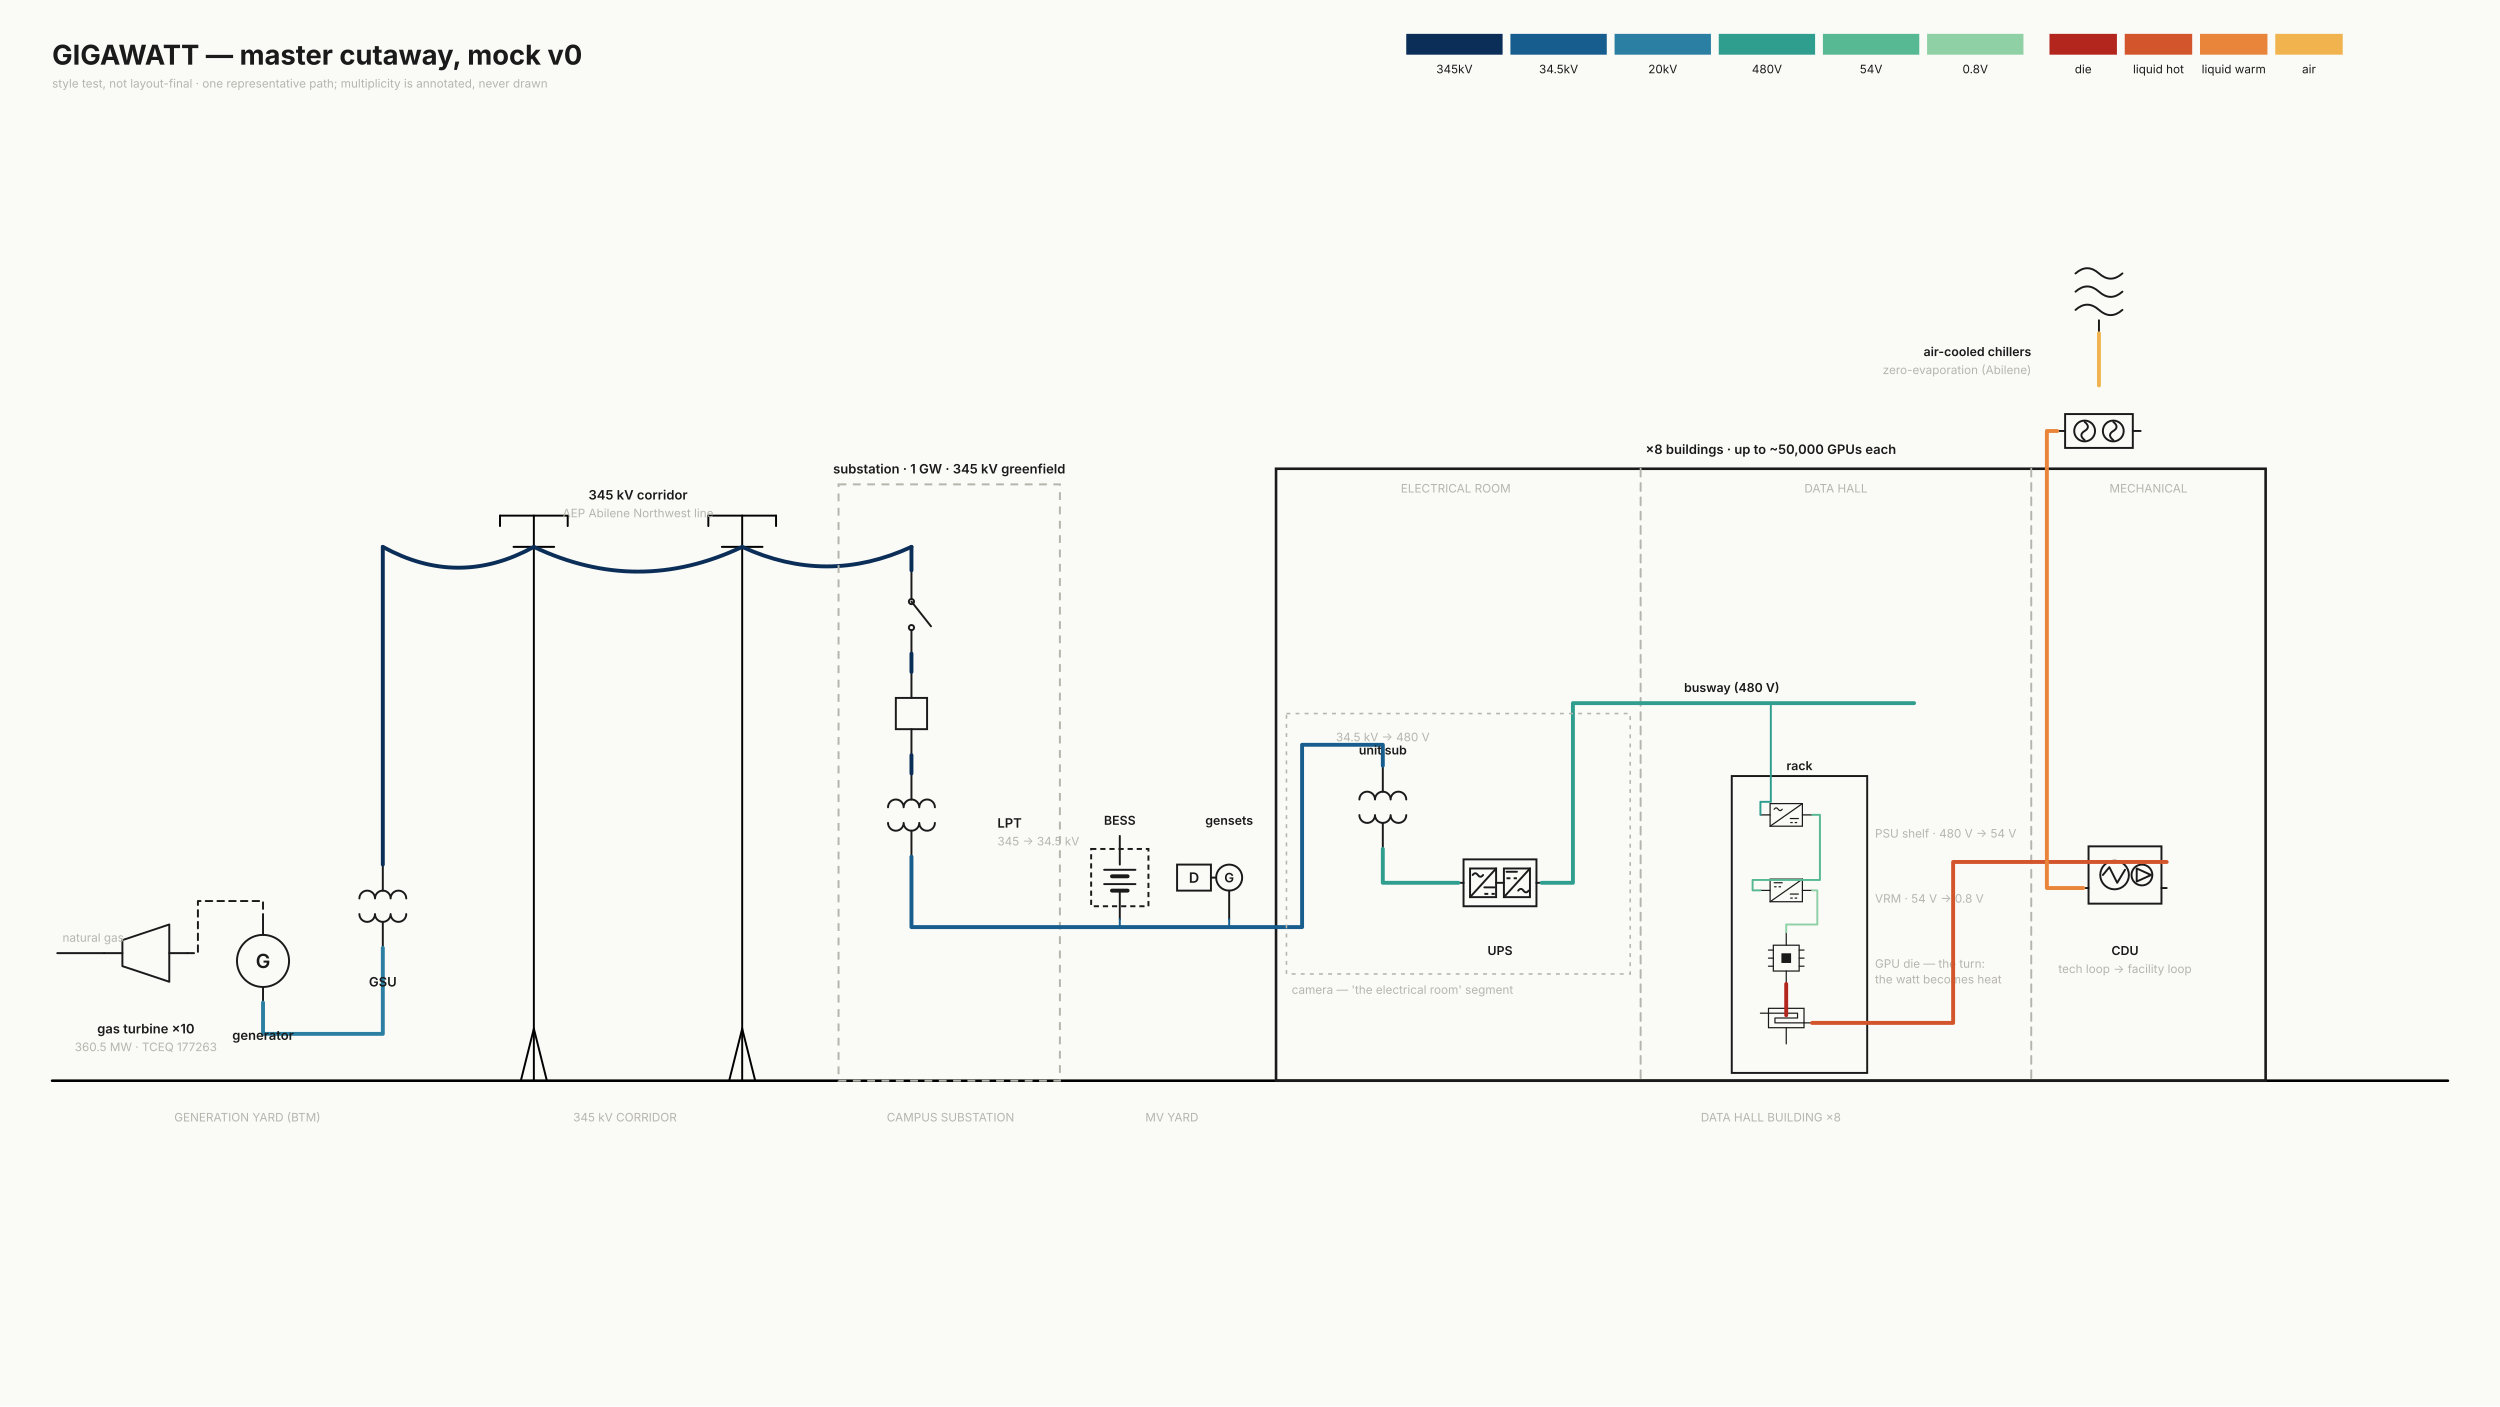
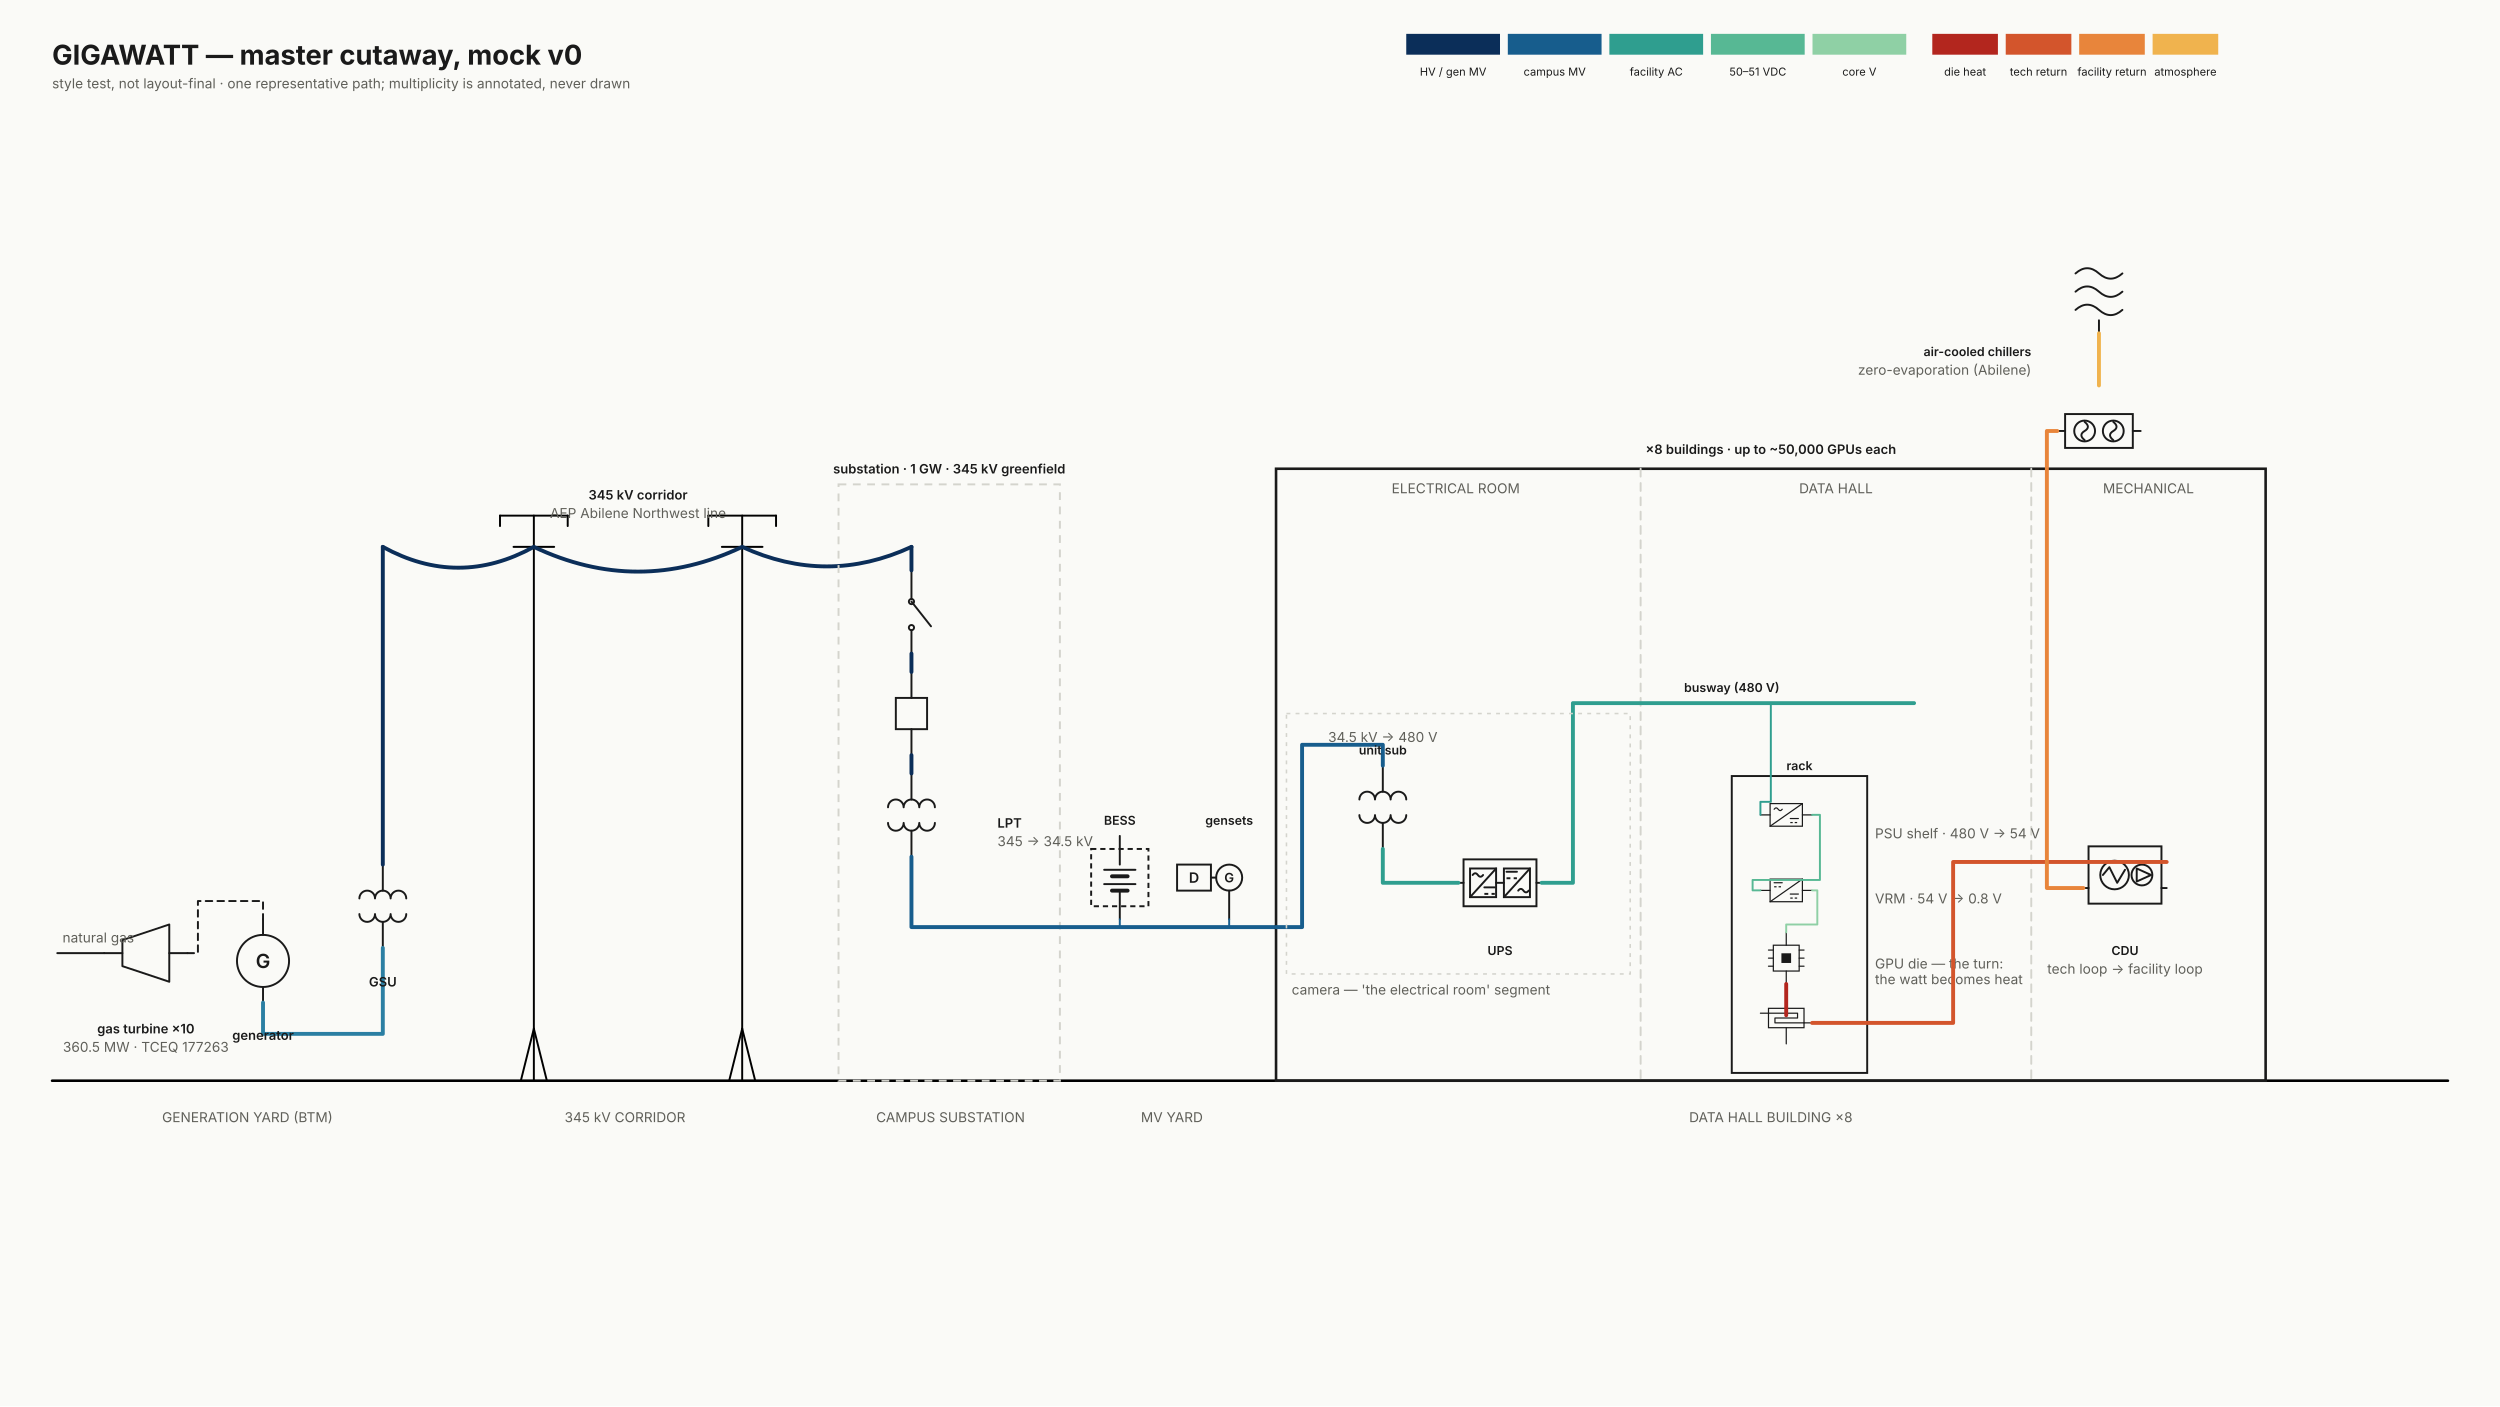
<svg xmlns="http://www.w3.org/2000/svg" width="1920" height="1080" viewBox="0 0 1920 1080">
  <rect x="0" y="0" width="1920" height="1080" fill="#fafaf7" />
  <text x="40" y="42" font-family="Inter, 'Helvetica Neue', sans-serif" font-size="21" font-weight="700" text-anchor="start" dominant-baseline="central" fill="#1a1a1a">GIGAWATT — master cutaway, mock v0</text>
-   <text x="40" y="64" font-family="Inter, 'Helvetica Neue', sans-serif" font-size="9" font-weight="400" text-anchor="start" dominant-baseline="central" fill="#b5b5ad">style test, not layout-final · one representative path; multiplicity is annotated, never drawn</text>
-   <rect x="1080" y="26" width="74" height="16" fill="#0b2e59" fill-opacity="1.0" />
-   <text x="1117.0" y="53" font-family="Inter, 'Helvetica Neue', sans-serif" font-size="9" font-weight="400" text-anchor="middle" dominant-baseline="central" fill="#1a1a1a">345kV</text>
-   <rect x="1160" y="26" width="74" height="16" fill="#175d8d" fill-opacity="1.0" />
-   <text x="1197.0" y="53" font-family="Inter, 'Helvetica Neue', sans-serif" font-size="9" font-weight="400" text-anchor="middle" dominant-baseline="central" fill="#1a1a1a">34.5kV</text>
-   <rect x="1240" y="26" width="74" height="16" fill="#2b7fa3" fill-opacity="1.0" />
-   <text x="1277.0" y="53" font-family="Inter, 'Helvetica Neue', sans-serif" font-size="9" font-weight="400" text-anchor="middle" dominant-baseline="central" fill="#1a1a1a">20kV</text>
-   <rect x="1320" y="26" width="74" height="16" fill="#2f9e8f" fill-opacity="1.0" />
-   <text x="1357.0" y="53" font-family="Inter, 'Helvetica Neue', sans-serif" font-size="9" font-weight="400" text-anchor="middle" dominant-baseline="central" fill="#1a1a1a">480V</text>
-   <rect x="1400" y="26" width="74" height="16" fill="#57b894" fill-opacity="1.0" />
-   <text x="1437.0" y="53" font-family="Inter, 'Helvetica Neue', sans-serif" font-size="9" font-weight="400" text-anchor="middle" dominant-baseline="central" fill="#1a1a1a">54V</text>
-   <rect x="1480" y="26" width="74" height="16" fill="#8fd0a5" fill-opacity="1.0" />
-   <text x="1517.0" y="53" font-family="Inter, 'Helvetica Neue', sans-serif" font-size="9" font-weight="400" text-anchor="middle" dominant-baseline="central" fill="#1a1a1a">0.8V</text>
-   <rect x="1574" y="26" width="51.8" height="16" fill="#b3261e" fill-opacity="1.0" />
-   <text x="1599.9" y="53" font-family="Inter, 'Helvetica Neue', sans-serif" font-size="9" font-weight="400" text-anchor="middle" dominant-baseline="central" fill="#1a1a1a">die</text>
-   <rect x="1631.8" y="26" width="51.8" height="16" fill="#d3552c" fill-opacity="1.0" />
-   <text x="1657.7" y="53" font-family="Inter, 'Helvetica Neue', sans-serif" font-size="9" font-weight="400" text-anchor="middle" dominant-baseline="central" fill="#1a1a1a">liquid hot</text>
-   <rect x="1689.6" y="26" width="51.8" height="16" fill="#e8853b" fill-opacity="1.0" />
-   <text x="1715.5" y="53" font-family="Inter, 'Helvetica Neue', sans-serif" font-size="9" font-weight="400" text-anchor="middle" dominant-baseline="central" fill="#1a1a1a">liquid warm</text>
-   <rect x="1747.4" y="26" width="51.8" height="16" fill="#f0b34e" fill-opacity="1.0" />
-   <text x="1773.3" y="53" font-family="Inter, 'Helvetica Neue', sans-serif" font-size="9" font-weight="400" text-anchor="middle" dominant-baseline="central" fill="#1a1a1a">air</text>
+   <text x="40" y="64" font-family="Inter, 'Helvetica Neue', sans-serif" font-size="10.5" font-weight="400" text-anchor="start" dominant-baseline="central" fill="#5f5f59">style test, not layout-final · one representative path; multiplicity is annotated, never drawn</text>
+   <rect x="1080" y="26" width="72" height="16" fill="#0b2e59" fill-opacity="1.0" />
+   <text x="1116.0" y="55" font-family="Inter, 'Helvetica Neue', sans-serif" font-size="8.5" font-weight="400" text-anchor="middle" dominant-baseline="central" fill="#1a1a1a">HV / gen MV</text>
+   <rect x="1158" y="26" width="72" height="16" fill="#175d8d" fill-opacity="1.0" />
+   <text x="1194.0" y="55" font-family="Inter, 'Helvetica Neue', sans-serif" font-size="8.5" font-weight="400" text-anchor="middle" dominant-baseline="central" fill="#1a1a1a">campus MV</text>
+   <rect x="1236" y="26" width="72" height="16" fill="#2f9e8f" fill-opacity="1.0" />
+   <text x="1272.0" y="55" font-family="Inter, 'Helvetica Neue', sans-serif" font-size="8.5" font-weight="400" text-anchor="middle" dominant-baseline="central" fill="#1a1a1a">facility AC</text>
+   <rect x="1314" y="26" width="72" height="16" fill="#57b894" fill-opacity="1.0" />
+   <text x="1350.0" y="55" font-family="Inter, 'Helvetica Neue', sans-serif" font-size="8.5" font-weight="400" text-anchor="middle" dominant-baseline="central" fill="#1a1a1a">50–51 VDC</text>
+   <rect x="1392" y="26" width="72" height="16" fill="#8fd0a5" fill-opacity="1.0" />
+   <text x="1428.0" y="55" font-family="Inter, 'Helvetica Neue', sans-serif" font-size="8.5" font-weight="400" text-anchor="middle" dominant-baseline="central" fill="#1a1a1a">core V</text>
+   <rect x="1484" y="26" width="50.4" height="16" fill="#b3261e" fill-opacity="1.0" />
+   <text x="1509.2" y="55" font-family="Inter, 'Helvetica Neue', sans-serif" font-size="8.5" font-weight="400" text-anchor="middle" dominant-baseline="central" fill="#1a1a1a">die heat</text>
+   <rect x="1540.4" y="26" width="50.4" height="16" fill="#d3552c" fill-opacity="1.0" />
+   <text x="1565.6" y="55" font-family="Inter, 'Helvetica Neue', sans-serif" font-size="8.5" font-weight="400" text-anchor="middle" dominant-baseline="central" fill="#1a1a1a">tech return</text>
+   <rect x="1596.8" y="26" width="50.4" height="16" fill="#e8853b" fill-opacity="1.0" />
+   <text x="1622" y="55" font-family="Inter, 'Helvetica Neue', sans-serif" font-size="8.5" font-weight="400" text-anchor="middle" dominant-baseline="central" fill="#1a1a1a">facility return</text>
+   <rect x="1653.2" y="26" width="50.4" height="16" fill="#f0b34e" fill-opacity="1.0" />
+   <text x="1678.4" y="55" font-family="Inter, 'Helvetica Neue', sans-serif" font-size="8.5" font-weight="400" text-anchor="middle" dominant-baseline="central" fill="#1a1a1a">atmosphere</text>
  <line x1="40" y1="830" x2="1880" y2="830" stroke="currentColor" stroke-width="2" stroke-linecap="round" />
-   <text x="190" y="858" font-family="Inter, 'Helvetica Neue', sans-serif" font-size="9" font-weight="400" text-anchor="middle" dominant-baseline="central" fill="#b5b5ad">GENERATION YARD (BTM)</text>
-   <text x="480" y="858" font-family="Inter, 'Helvetica Neue', sans-serif" font-size="9" font-weight="400" text-anchor="middle" dominant-baseline="central" fill="#b5b5ad">345 kV CORRIDOR</text>
-   <text x="730" y="858" font-family="Inter, 'Helvetica Neue', sans-serif" font-size="9" font-weight="400" text-anchor="middle" dominant-baseline="central" fill="#b5b5ad">CAMPUS SUBSTATION</text>
-   <text x="900" y="858" font-family="Inter, 'Helvetica Neue', sans-serif" font-size="9" font-weight="400" text-anchor="middle" dominant-baseline="central" fill="#b5b5ad">MV YARD</text>
-   <text x="1360" y="858" font-family="Inter, 'Helvetica Neue', sans-serif" font-size="9" font-weight="400" text-anchor="middle" dominant-baseline="central" fill="#b5b5ad">DATA HALL BUILDING  ×8</text>
+   <text x="190" y="858" font-family="Inter, 'Helvetica Neue', sans-serif" font-size="10.5" font-weight="400" text-anchor="middle" dominant-baseline="central" fill="#5f5f59">GENERATION YARD (BTM)</text>
+   <text x="480" y="858" font-family="Inter, 'Helvetica Neue', sans-serif" font-size="10.5" font-weight="400" text-anchor="middle" dominant-baseline="central" fill="#5f5f59">345 kV CORRIDOR</text>
+   <text x="730" y="858" font-family="Inter, 'Helvetica Neue', sans-serif" font-size="10.5" font-weight="400" text-anchor="middle" dominant-baseline="central" fill="#5f5f59">CAMPUS SUBSTATION</text>
+   <text x="900" y="858" font-family="Inter, 'Helvetica Neue', sans-serif" font-size="10.5" font-weight="400" text-anchor="middle" dominant-baseline="central" fill="#5f5f59">MV YARD</text>
+   <text x="1360" y="858" font-family="Inter, 'Helvetica Neue', sans-serif" font-size="10.5" font-weight="400" text-anchor="middle" dominant-baseline="central" fill="#5f5f59">DATA HALL BUILDING  ×8</text>
  <g transform="translate(80,700) scale(1.0)" color="#1a1a1a">
    <polygon points="14,22 14,42 50,54 50,10" fill="none" stroke="currentColor" stroke-width="1.5" stroke-linejoin="round" />
    <line x1="0" y1="32.0" x2="14" y2="32.0" stroke="currentColor" stroke-width="1.5" stroke-linecap="round" />
    <line x1="50" y1="32.0" x2="64" y2="32.0" stroke="currentColor" stroke-width="1.5" stroke-linecap="round" />
  </g>
  <g transform="translate(170,706) scale(1.0)" color="#1a1a1a">
    <circle cx="32.0" cy="32.0" r="20" fill="none" stroke="currentColor" stroke-width="1.5" />
    <text x="32.0" y="32.0" font-family="Inter, 'Helvetica Neue', sans-serif" font-size="15" font-weight="600" text-anchor="middle" dominant-baseline="central" fill="currentColor">G</text>
    <line x1="32.0" y1="0" x2="32.0" y2="12" stroke="currentColor" stroke-width="1.5" stroke-linecap="round" />
    <line x1="32.0" y1="52" x2="32.0" y2="64" stroke="currentColor" stroke-width="1.5" stroke-linecap="round" />
  </g>
  <g transform="translate(262,664) scale(1.0)" color="#1a1a1a">
    <line x1="32.0" y1="0" x2="32.0" y2="20" stroke="currentColor" stroke-width="1.5" stroke-linecap="round" />
    <path d="M 14 26 A 6 6 0 0 1 26 26 A 6 6 0 0 1 38 26 A 6 6 0 0 1 50 26" fill="none" stroke="currentColor" stroke-width="1.5" stroke-linecap="round" stroke-linejoin="round" />
    <path d="M 14 38 A 6 6 0 0 0 26 38 A 6 6 0 0 0 38 38 A 6 6 0 0 0 50 38" fill="none" stroke="currentColor" stroke-width="1.5" stroke-linecap="round" stroke-linejoin="round" />
    <line x1="32.0" y1="44" x2="32.0" y2="64" stroke="currentColor" stroke-width="1.5" stroke-linecap="round" />
  </g>
  <path d="M 44.0 732.0 L 80.0 732.0" fill="none" stroke="#1a1a1a" stroke-width="1.5" stroke-linecap="round" stroke-linejoin="round" />
-   <text x="48" y="720.0" font-family="Inter, 'Helvetica Neue', sans-serif" font-size="9" font-weight="400" text-anchor="start" dominant-baseline="central" fill="#b5b5ad">natural gas</text>
+   <text x="48" y="720.0" font-family="Inter, 'Helvetica Neue', sans-serif" font-size="10.5" font-weight="400" text-anchor="start" dominant-baseline="central" fill="#5f5f59">natural gas</text>
  <path d="M 144.0 732.0 L 152.0 732.0 L 152.0 692.0 L 202.0 692.0 L 202.0 706.0" fill="none" stroke="#1a1a1a" stroke-width="1.5" stroke-linecap="round" stroke-linejoin="round" stroke-dasharray="5 4" />
  <path d="M 202.0 770.0 L 202.0 794.0 L 294.0 794.0 L 294.0 728.0" fill="none" stroke="#2b7fa3" stroke-width="3.0" stroke-linecap="round" stroke-linejoin="round" />
  <text x="112" y="790" font-family="Inter, 'Helvetica Neue', sans-serif" font-size="10" font-weight="600" text-anchor="middle" dominant-baseline="central" fill="#1a1a1a">gas turbine ×10</text>
-   <text x="112" y="804" font-family="Inter, 'Helvetica Neue', sans-serif" font-size="9" font-weight="400" text-anchor="middle" dominant-baseline="central" fill="#b5b5ad">360.5 MW · TCEQ 177263</text>
+   <text x="112" y="804" font-family="Inter, 'Helvetica Neue', sans-serif" font-size="10.5" font-weight="400" text-anchor="middle" dominant-baseline="central" fill="#5f5f59">360.5 MW · TCEQ 177263</text>
  <text x="202" y="795" font-family="Inter, 'Helvetica Neue', sans-serif" font-size="10" font-weight="600" text-anchor="middle" dominant-baseline="central" fill="#1a1a1a">generator</text>
  <text x="294" y="754" font-family="Inter, 'Helvetica Neue', sans-serif" font-size="10" font-weight="600" text-anchor="middle" dominant-baseline="central" fill="#1a1a1a">GSU</text>
  <path d="M 294.0 664.0 L 294.0 420.0" fill="none" stroke="#0b2e59" stroke-width="3.0" stroke-linecap="round" stroke-linejoin="round" />
  <line x1="410" y1="830" x2="410" y2="396" stroke="currentColor" stroke-width="1.5" stroke-linecap="round" />
  <line x1="384" y1="396" x2="436" y2="396" stroke="currentColor" stroke-width="1.5" stroke-linecap="round" />
  <line x1="394.4" y1="420" x2="425.6" y2="420" stroke="currentColor" stroke-width="1.5" stroke-linecap="round" />
  <line x1="400" y1="830" x2="410" y2="790" stroke="currentColor" stroke-width="1.5" stroke-linecap="round" />
  <line x1="420" y1="830" x2="410" y2="790" stroke="currentColor" stroke-width="1.5" stroke-linecap="round" />
  <line x1="384" y1="396" x2="384" y2="404" stroke="currentColor" stroke-width="1.5" stroke-linecap="round" />
  <line x1="436" y1="396" x2="436" y2="404" stroke="currentColor" stroke-width="1.5" stroke-linecap="round" />
  <line x1="570" y1="830" x2="570" y2="396" stroke="currentColor" stroke-width="1.5" stroke-linecap="round" />
  <line x1="544" y1="396" x2="596" y2="396" stroke="currentColor" stroke-width="1.5" stroke-linecap="round" />
  <line x1="554.4" y1="420" x2="585.6" y2="420" stroke="currentColor" stroke-width="1.5" stroke-linecap="round" />
  <line x1="560" y1="830" x2="570" y2="790" stroke="currentColor" stroke-width="1.5" stroke-linecap="round" />
  <line x1="580" y1="830" x2="570" y2="790" stroke="currentColor" stroke-width="1.5" stroke-linecap="round" />
  <line x1="544" y1="396" x2="544" y2="404" stroke="currentColor" stroke-width="1.5" stroke-linecap="round" />
  <line x1="596" y1="396" x2="596" y2="404" stroke="currentColor" stroke-width="1.5" stroke-linecap="round" />
  <path d="M 294.0 420 Q 352.0 452 410 420 Q 490 458 570 420 Q 635 450 700 420" fill="none" stroke="#0b2e59" stroke-width="3.0" stroke-linecap="round" />
  <text x="490" y="380" font-family="Inter, 'Helvetica Neue', sans-serif" font-size="10" font-weight="600" text-anchor="middle" dominant-baseline="central" fill="#1a1a1a">345 kV corridor</text>
-   <text x="490" y="394" font-family="Inter, 'Helvetica Neue', sans-serif" font-size="9" font-weight="400" text-anchor="middle" dominant-baseline="central" fill="#b5b5ad">AEP Abilene Northwest line</text>
-   <rect x="644" y="372" width="170" height="458" fill="none" stroke="#b5b5ad" stroke-width="1.5" stroke-dasharray="6 5" />
+   <text x="490" y="394" font-family="Inter, 'Helvetica Neue', sans-serif" font-size="10.5" font-weight="400" text-anchor="middle" dominant-baseline="central" fill="#5f5f59">AEP Abilene Northwest line</text>
+   <rect x="644" y="372" width="170" height="458" fill="none" stroke="#d4d4cd" stroke-width="1.5" stroke-dasharray="6 5" />
  <text x="729" y="360" font-family="Inter, 'Helvetica Neue', sans-serif" font-size="10" font-weight="600" text-anchor="middle" dominant-baseline="central" fill="#1a1a1a">substation · 1 GW · 345 kV greenfield</text>
  <g transform="translate(668,438) scale(1.0)" color="#1a1a1a">
    <line x1="32.0" y1="0" x2="32.0" y2="22" stroke="currentColor" stroke-width="1.5" stroke-linecap="round" />
    <circle cx="32.0" cy="24" r="2" fill="none" stroke="currentColor" stroke-width="1.5" />
    <line x1="32.0" y1="24" x2="47" y2="43" stroke="currentColor" stroke-width="1.5" stroke-linecap="round" />
    <circle cx="32.0" cy="44" r="2" fill="none" stroke="currentColor" stroke-width="1.5" />
    <line x1="32.0" y1="46" x2="32.0" y2="64" stroke="currentColor" stroke-width="1.5" stroke-linecap="round" />
  </g>
  <g transform="translate(668,516) scale(1.0)" color="#1a1a1a">
    <line x1="32.0" y1="0" x2="32.0" y2="20" stroke="currentColor" stroke-width="1.5" stroke-linecap="round" />
    <rect x="20" y="20" width="24" height="24" fill="none" stroke="currentColor" stroke-width="1.5" />
    <line x1="32.0" y1="44" x2="32.0" y2="64" stroke="currentColor" stroke-width="1.5" stroke-linecap="round" />
  </g>
  <g transform="translate(668,594) scale(1.0)" color="#1a1a1a">
    <line x1="32.0" y1="0" x2="32.0" y2="20" stroke="currentColor" stroke-width="1.5" stroke-linecap="round" />
    <path d="M 14 26 A 6 6 0 0 1 26 26 A 6 6 0 0 1 38 26 A 6 6 0 0 1 50 26" fill="none" stroke="currentColor" stroke-width="1.5" stroke-linecap="round" stroke-linejoin="round" />
    <path d="M 14 38 A 6 6 0 0 0 26 38 A 6 6 0 0 0 38 38 A 6 6 0 0 0 50 38" fill="none" stroke="currentColor" stroke-width="1.5" stroke-linecap="round" stroke-linejoin="round" />
    <line x1="32.0" y1="44" x2="32.0" y2="64" stroke="currentColor" stroke-width="1.5" stroke-linecap="round" />
  </g>
  <path d="M 700.0 420.0 L 700.0 438.0" fill="none" stroke="#0b2e59" stroke-width="3.0" stroke-linecap="round" stroke-linejoin="round" />
  <path d="M 700.0 502.0 L 700.0 516.0" fill="none" stroke="#0b2e59" stroke-width="3.0" stroke-linecap="round" stroke-linejoin="round" />
  <path d="M 700.0 580.0 L 700.0 594.0" fill="none" stroke="#0b2e59" stroke-width="3.0" stroke-linecap="round" stroke-linejoin="round" />
  <text x="766" y="632" font-family="Inter, 'Helvetica Neue', sans-serif" font-size="10" font-weight="600" text-anchor="start" dominant-baseline="central" fill="#1a1a1a">LPT</text>
-   <text x="766" y="646" font-family="Inter, 'Helvetica Neue', sans-serif" font-size="9" font-weight="400" text-anchor="start" dominant-baseline="central" fill="#b5b5ad">345 → 34.5 kV</text>
+   <text x="766" y="646" font-family="Inter, 'Helvetica Neue', sans-serif" font-size="10.5" font-weight="400" text-anchor="start" dominant-baseline="central" fill="#5f5f59">345 → 34.5 kV</text>
  <path d="M 700.0 658.0 L 700.0 712.0 L 980.0 712.0" fill="none" stroke="#175d8d" stroke-width="3.0" stroke-linecap="round" stroke-linejoin="round" />
  <g transform="translate(828,642) scale(1.0)" color="#1a1a1a">
    <rect x="10" y="10" width="44" height="44" fill="none" stroke="currentColor" stroke-width="1.5" stroke-dasharray="4 3" />
    <line x1="32.0" y1="0" x2="32.0" y2="22" stroke="currentColor" stroke-width="1.5" stroke-linecap="round" />
    <line x1="20" y1="26" x2="44" y2="26" stroke="currentColor" stroke-width="1.5" stroke-linecap="round" />
    <line x1="26" y1="31" x2="38" y2="31" stroke="currentColor" stroke-width="3.0" stroke-linecap="round" />
    <line x1="20" y1="37" x2="44" y2="37" stroke="currentColor" stroke-width="1.5" stroke-linecap="round" />
    <line x1="26" y1="42" x2="38" y2="42" stroke="currentColor" stroke-width="3.0" stroke-linecap="round" />
    <line x1="32.0" y1="42" x2="32.0" y2="64" stroke="currentColor" stroke-width="1.5" stroke-linecap="round" />
  </g>
  <g transform="translate(898,642) scale(1.0)" color="#1a1a1a">
    <rect x="6" y="22" width="26" height="20" fill="none" stroke="currentColor" stroke-width="1.5" />
    <text x="19" y="32.0" font-family="Inter, 'Helvetica Neue', sans-serif" font-size="11" font-weight="600" text-anchor="middle" dominant-baseline="central" fill="currentColor">D</text>
    <line x1="32" y1="32.0" x2="36" y2="32.0" stroke="currentColor" stroke-width="1.5" stroke-linecap="round" />
    <circle cx="46" cy="32.0" r="10" fill="none" stroke="currentColor" stroke-width="1.5" />
    <text x="46" y="32.0" font-family="Inter, 'Helvetica Neue', sans-serif" font-size="10" font-weight="600" text-anchor="middle" dominant-baseline="central" fill="currentColor">G</text>
    <line x1="46" y1="42" x2="46" y2="64" stroke="currentColor" stroke-width="1.5" stroke-linecap="round" />
  </g>
  <path d="M 860.0 706.0 L 860.0 712.0" fill="none" stroke="#175d8d" stroke-width="1.5" stroke-linecap="round" stroke-linejoin="round" />
  <path d="M 944.0 706.0 L 944.0 712.0" fill="none" stroke="#175d8d" stroke-width="1.5" stroke-linecap="round" stroke-linejoin="round" />
  <text x="860" y="630" font-family="Inter, 'Helvetica Neue', sans-serif" font-size="9.5" font-weight="600" text-anchor="middle" dominant-baseline="central" fill="#1a1a1a">BESS</text>
  <text x="944" y="630" font-family="Inter, 'Helvetica Neue', sans-serif" font-size="9.5" font-weight="600" text-anchor="middle" dominant-baseline="central" fill="#1a1a1a">gensets</text>
  <rect x="980" y="360" width="760" height="470" fill="none" stroke="#1a1a1a" stroke-width="2" />
-   <path d="M 1260.0 360.0 L 1260.0 830.0" fill="none" stroke="#b5b5ad" stroke-width="1.5" stroke-linecap="round" stroke-linejoin="round" stroke-dasharray="6 5" />
-   <path d="M 1560.0 360.0 L 1560.0 830.0" fill="none" stroke="#b5b5ad" stroke-width="1.5" stroke-linecap="round" stroke-linejoin="round" stroke-dasharray="6 5" />
+   <path d="M 1260.0 360.0 L 1260.0 830.0" fill="none" stroke="#d4d4cd" stroke-width="1.5" stroke-linecap="round" stroke-linejoin="round" stroke-dasharray="6 5" />
+   <path d="M 1560.0 360.0 L 1560.0 830.0" fill="none" stroke="#d4d4cd" stroke-width="1.5" stroke-linecap="round" stroke-linejoin="round" stroke-dasharray="6 5" />
  <text x="1360" y="345" font-family="Inter, 'Helvetica Neue', sans-serif" font-size="10" font-weight="600" text-anchor="middle" dominant-baseline="central" fill="#1a1a1a">×8 buildings · up to ~50,000 GPUs each</text>
-   <text x="1118" y="375" font-family="Inter, 'Helvetica Neue', sans-serif" font-size="9" font-weight="400" text-anchor="middle" dominant-baseline="central" fill="#b5b5ad">ELECTRICAL ROOM</text>
-   <text x="1410" y="375" font-family="Inter, 'Helvetica Neue', sans-serif" font-size="9" font-weight="400" text-anchor="middle" dominant-baseline="central" fill="#b5b5ad">DATA HALL</text>
-   <text x="1650" y="375" font-family="Inter, 'Helvetica Neue', sans-serif" font-size="9" font-weight="400" text-anchor="middle" dominant-baseline="central" fill="#b5b5ad">MECHANICAL</text>
+   <text x="1118" y="375" font-family="Inter, 'Helvetica Neue', sans-serif" font-size="10.5" font-weight="400" text-anchor="middle" dominant-baseline="central" fill="#5f5f59">ELECTRICAL ROOM</text>
+   <text x="1410" y="375" font-family="Inter, 'Helvetica Neue', sans-serif" font-size="10.5" font-weight="400" text-anchor="middle" dominant-baseline="central" fill="#5f5f59">DATA HALL</text>
+   <text x="1650" y="375" font-family="Inter, 'Helvetica Neue', sans-serif" font-size="10.5" font-weight="400" text-anchor="middle" dominant-baseline="central" fill="#5f5f59">MECHANICAL</text>
  <g transform="translate(1030,588) scale(1.0)" color="#1a1a1a">
    <line x1="32.0" y1="0" x2="32.0" y2="20" stroke="currentColor" stroke-width="1.5" stroke-linecap="round" />
    <path d="M 14 26 A 6 6 0 0 1 26 26 A 6 6 0 0 1 38 26 A 6 6 0 0 1 50 26" fill="none" stroke="currentColor" stroke-width="1.5" stroke-linecap="round" stroke-linejoin="round" />
    <path d="M 14 38 A 6 6 0 0 0 26 38 A 6 6 0 0 0 38 38 A 6 6 0 0 0 50 38" fill="none" stroke="currentColor" stroke-width="1.5" stroke-linecap="round" stroke-linejoin="round" />
    <line x1="32.0" y1="44" x2="32.0" y2="64" stroke="currentColor" stroke-width="1.5" stroke-linecap="round" />
  </g>
  <g transform="translate(1120,646) scale(1.0)" color="#1a1a1a">
    <rect x="4" y="14" width="56" height="36" fill="none" stroke="currentColor" stroke-width="1.5" />
    <rect x="9" y="21" width="20" height="22" fill="none" stroke="currentColor" stroke-width="1.5" />
    <line x1="9" y1="43" x2="29" y2="21" stroke="currentColor" stroke-width="1.5" stroke-linecap="round" />
    <path d="M 11.0 26 Q 13.0 23.333 15 26 Q 17.0 28.667 19.0 26" fill="none" stroke="currentColor" stroke-width="1.5" stroke-linecap="round" stroke-linejoin="round" />
    <line x1="20.0" y1="35.5" x2="28.0" y2="35.5" stroke="currentColor" stroke-width="1.5" stroke-linecap="round" />
    <line x1="20.0" y1="40.5" x2="28.0" y2="40.5" stroke="currentColor" stroke-width="1.5" stroke-dasharray="3 2.5" />
    <line x1="29" y1="32" x2="35" y2="32" stroke="currentColor" stroke-width="1.5" stroke-linecap="round" />
    <rect x="35" y="21" width="20" height="22" fill="none" stroke="currentColor" stroke-width="1.5" />
    <line x1="35" y1="43" x2="55" y2="21" stroke="currentColor" stroke-width="1.5" stroke-linecap="round" />
    <line x1="37.0" y1="23.5" x2="45.0" y2="23.5" stroke="currentColor" stroke-width="1.5" stroke-linecap="round" />
    <line x1="37.0" y1="28.5" x2="45.0" y2="28.5" stroke="currentColor" stroke-width="1.5" stroke-dasharray="3 2.5" />
    <path d="M 46.0 38 Q 48.0 35.333 50 38 Q 52.0 40.667 54.0 38" fill="none" stroke="currentColor" stroke-width="1.5" stroke-linecap="round" stroke-linejoin="round" />
    <line x1="0" y1="32" x2="4" y2="32" stroke="currentColor" stroke-width="1.5" stroke-linecap="round" />
    <line x1="60" y1="32" x2="64" y2="32" stroke="currentColor" stroke-width="1.5" stroke-linecap="round" />
  </g>
  <path d="M 980.0 712.0 L 1000.0 712.0 L 1000.0 572.0 L 1062.0 572.0 L 1062.0 588.0" fill="none" stroke="#175d8d" stroke-width="3.0" stroke-linecap="round" stroke-linejoin="round" />
  <path d="M 1062.0 652.0 L 1062.0 678.0 L 1120.0 678.0" fill="none" stroke="#2f9e8f" stroke-width="3.0" stroke-linecap="round" stroke-linejoin="round" />
  <path d="M 1184.0 678.0 L 1208.0 678.0 L 1208.0 540.0 L 1470.0 540.0" fill="none" stroke="#2f9e8f" stroke-width="3.0" stroke-linecap="round" stroke-linejoin="round" />
  <text x="1062" y="576" font-family="Inter, 'Helvetica Neue', sans-serif" font-size="9.5" font-weight="600" text-anchor="middle" dominant-baseline="central" fill="#1a1a1a">unit sub</text>
-   <text x="1062" y="566" font-family="Inter, 'Helvetica Neue', sans-serif" font-size="9" font-weight="400" text-anchor="middle" dominant-baseline="central" fill="#b5b5ad">34.5 kV → 480 V</text>
+   <text x="1062" y="566" font-family="Inter, 'Helvetica Neue', sans-serif" font-size="10.5" font-weight="400" text-anchor="middle" dominant-baseline="central" fill="#5f5f59">34.5 kV → 480 V</text>
  <text x="1152" y="730" font-family="Inter, 'Helvetica Neue', sans-serif" font-size="9.5" font-weight="600" text-anchor="middle" dominant-baseline="central" fill="#1a1a1a">UPS</text>
  <text x="1330" y="528" font-family="Inter, 'Helvetica Neue', sans-serif" font-size="9.5" font-weight="600" text-anchor="middle" dominant-baseline="central" fill="#1a1a1a">busway (480 V)</text>
-   <rect x="988" y="548" width="264" height="200" fill="none" stroke="#b5b5ad" stroke-width="1.2" stroke-dasharray="3 4" />
-   <text x="992" y="760" font-family="Inter, 'Helvetica Neue', sans-serif" font-size="9" font-weight="400" text-anchor="start" dominant-baseline="central" fill="#b5b5ad">camera — 'the electrical room' segment</text>
+   <rect x="988" y="548" width="264" height="200" fill="none" stroke="#d4d4cd" stroke-width="1.2" stroke-dasharray="3 4" />
+   <text x="992" y="760" font-family="Inter, 'Helvetica Neue', sans-serif" font-size="10.5" font-weight="400" text-anchor="start" dominant-baseline="central" fill="#5f5f59">camera — 'the electrical room' segment</text>
  <rect x="1330" y="596" width="104" height="228" fill="none" stroke="#1a1a1a" stroke-width="1.5" />
  <text x="1382" y="588" font-family="Inter, 'Helvetica Neue', sans-serif" font-size="9.5" font-weight="600" text-anchor="middle" dominant-baseline="central" fill="#1a1a1a">rack</text>
  <g transform="translate(1352,606) scale(0.62)" color="#1a1a1a">
    <line x1="0" y1="32.0" x2="12" y2="32.0" stroke="currentColor" stroke-width="1.5" stroke-linecap="round" />
    <rect x="12" y="18" width="40" height="28" fill="none" stroke="currentColor" stroke-width="1.5" />
    <line x1="12" y1="46" x2="52" y2="18" stroke="currentColor" stroke-width="1.5" stroke-linecap="round" />
    <path d="M 17.0 25 Q 19.5 21.667 22 25 Q 24.5 28.333 27.0 25" fill="none" stroke="currentColor" stroke-width="1.5" stroke-linecap="round" stroke-linejoin="round" />
    <line x1="37.0" y1="36.5" x2="47.0" y2="36.5" stroke="currentColor" stroke-width="1.5" stroke-linecap="round" />
    <line x1="37.0" y1="41.5" x2="47.0" y2="41.5" stroke="currentColor" stroke-width="1.5" stroke-dasharray="3 2.5" />
    <line x1="52" y1="32.0" x2="64" y2="32.0" stroke="currentColor" stroke-width="1.5" stroke-linecap="round" />
  </g>
  <g transform="translate(1352,664) scale(0.62)" color="#1a1a1a">
    <line x1="0" y1="32.0" x2="12" y2="32.0" stroke="currentColor" stroke-width="1.5" stroke-linecap="round" />
    <rect x="12" y="18" width="40" height="28" fill="none" stroke="currentColor" stroke-width="1.5" />
    <line x1="12" y1="46" x2="52" y2="18" stroke="currentColor" stroke-width="1.5" stroke-linecap="round" />
    <line x1="17.0" y1="22.5" x2="27.0" y2="22.5" stroke="currentColor" stroke-width="1.5" stroke-linecap="round" />
    <line x1="17.0" y1="27.5" x2="27.0" y2="27.5" stroke="currentColor" stroke-width="1.5" stroke-dasharray="3 2.5" />
    <line x1="37.0" y1="36.5" x2="47.0" y2="36.5" stroke="currentColor" stroke-width="1.5" stroke-linecap="round" />
    <line x1="37.0" y1="41.5" x2="47.0" y2="41.5" stroke="currentColor" stroke-width="1.5" stroke-dasharray="3 2.5" />
    <line x1="52" y1="32.0" x2="64" y2="32.0" stroke="currentColor" stroke-width="1.5" stroke-linecap="round" />
  </g>
  <g transform="translate(1352,716) scale(0.62)" color="#1a1a1a">
    <rect x="16" y="16" width="32" height="32" fill="none" stroke="currentColor" stroke-width="1.5" />
    <rect x="26" y="26" width="12" height="12" fill="currentColor" stroke="currentColor" stroke-width="0" />
    <line x1="32.0" y1="0" x2="32.0" y2="16" stroke="currentColor" stroke-width="1.5" stroke-linecap="round" />
    <line x1="48" y1="22" x2="54" y2="22" stroke="currentColor" stroke-width="1.5" stroke-linecap="round" />
    <line x1="48" y1="32" x2="54" y2="32" stroke="currentColor" stroke-width="1.5" stroke-linecap="round" />
    <line x1="48" y1="42" x2="54" y2="42" stroke="currentColor" stroke-width="1.5" stroke-linecap="round" />
    <line x1="10" y1="22" x2="16" y2="22" stroke="currentColor" stroke-width="1.5" stroke-linecap="round" />
    <line x1="10" y1="32" x2="16" y2="32" stroke="currentColor" stroke-width="1.5" stroke-linecap="round" />
    <line x1="10" y1="42" x2="16" y2="42" stroke="currentColor" stroke-width="1.5" stroke-linecap="round" />
    <line x1="32.0" y1="48" x2="32.0" y2="64" stroke="currentColor" stroke-width="1.5" stroke-linecap="round" />
  </g>
  <path d="M 1360.0 540.0 L 1360.0 615.8 L 1352.0 615.8 L 1352.0 625.8" fill="none" stroke="#2f9e8f" stroke-width="1.5" stroke-linecap="round" stroke-linejoin="round" />
  <path d="M 1391.7 625.8 L 1397.7 625.8 L 1397.7 675.8 L 1346.0 675.8 L 1346.0 683.8 L 1352.0 683.8" fill="none" stroke="#57b894" stroke-width="1.5" stroke-linecap="round" stroke-linejoin="round" />
  <path d="M 1391.7 683.8 L 1395.7 683.8 L 1395.7 710.0 L 1371.8 710.0 L 1371.8 716.0" fill="none" stroke="#8fd0a5" stroke-width="1.5" stroke-linecap="round" stroke-linejoin="round" />
-   <text x="1440" y="640" font-family="Inter, 'Helvetica Neue', sans-serif" font-size="9" font-weight="400" text-anchor="start" dominant-baseline="central" fill="#b5b5ad">PSU shelf · 480 V → 54 V</text>
-   <text x="1440" y="690" font-family="Inter, 'Helvetica Neue', sans-serif" font-size="9" font-weight="400" text-anchor="start" dominant-baseline="central" fill="#b5b5ad">VRM · 54 V → 0.8 V</text>
-   <text x="1440" y="740" font-family="Inter, 'Helvetica Neue', sans-serif" font-size="9" font-weight="400" text-anchor="start" dominant-baseline="central" fill="#b5b5ad">GPU die — the turn:</text>
-   <text x="1440" y="752" font-family="Inter, 'Helvetica Neue', sans-serif" font-size="9" font-weight="400" text-anchor="start" dominant-baseline="central" fill="#b5b5ad">the watt becomes heat</text>
+   <text x="1440" y="640" font-family="Inter, 'Helvetica Neue', sans-serif" font-size="10.5" font-weight="400" text-anchor="start" dominant-baseline="central" fill="#5f5f59">PSU shelf · 480 V → 54 V</text>
+   <text x="1440" y="690" font-family="Inter, 'Helvetica Neue', sans-serif" font-size="10.5" font-weight="400" text-anchor="start" dominant-baseline="central" fill="#5f5f59">VRM · 54 V → 0.8 V</text>
+   <text x="1440" y="740" font-family="Inter, 'Helvetica Neue', sans-serif" font-size="10.5" font-weight="400" text-anchor="start" dominant-baseline="central" fill="#5f5f59">GPU die — the turn:</text>
+   <text x="1440" y="752" font-family="Inter, 'Helvetica Neue', sans-serif" font-size="10.5" font-weight="400" text-anchor="start" dominant-baseline="central" fill="#5f5f59">the watt becomes heat</text>
  <g transform="translate(1352,762) scale(0.62)" color="#1a1a1a">
    <rect x="10" y="20" width="44" height="24" fill="none" stroke="currentColor" stroke-width="1.5" />
    <path d="M 10 26 H 46 M 46 26 V 32 H 18 M 18 32 V 38 H 54" fill="none" stroke="currentColor" stroke-width="1.5" stroke-linecap="round" stroke-linejoin="round" />
    <line x1="0" y1="26" x2="10" y2="26" stroke="currentColor" stroke-width="1.5" stroke-linecap="round" />
    <line x1="54" y1="38" x2="64" y2="38" stroke="currentColor" stroke-width="1.5" stroke-linecap="round" />
    <line x1="32.0" y1="44" x2="32.0" y2="64" stroke="currentColor" stroke-width="1.5" stroke-linecap="round" />
  </g>
  <path d="M 1371.8 755.7 L 1371.8 779.7" fill="none" stroke="#b3261e" stroke-width="3.0" stroke-linecap="round" stroke-linejoin="round" />
  <g transform="translate(1600,640) scale(1.0)" color="#1a1a1a">
    <rect x="4" y="10" width="56" height="44" fill="none" stroke="currentColor" stroke-width="1.5" />
    <circle cx="24" cy="32" r="11" fill="none" stroke="currentColor" stroke-width="1.5" />
    <path d="M 15 32 L 20 26 L 26 38 L 32 28" fill="none" stroke="currentColor" stroke-width="1.5" stroke-linecap="round" stroke-linejoin="round" />
    <circle cx="45" cy="32" r="8" fill="none" stroke="currentColor" stroke-width="1.5" />
    <polygon points="41,27 41,37 52,32" fill="none" stroke="currentColor" stroke-width="1.5" stroke-linejoin="round" />
    <line x1="0" y1="22" x2="4" y2="22" stroke="currentColor" stroke-width="1.5" stroke-linecap="round" />
    <line x1="0" y1="42" x2="4" y2="42" stroke="currentColor" stroke-width="1.5" stroke-linecap="round" />
    <line x1="60" y1="22" x2="64" y2="22" stroke="currentColor" stroke-width="1.5" stroke-linecap="round" />
    <line x1="60" y1="42" x2="64" y2="42" stroke="currentColor" stroke-width="1.5" stroke-linecap="round" />
  </g>
  <path d="M 1391.7 785.6 L 1500.0 785.6 L 1500.0 662.0 L 1664.0 662.0" fill="none" stroke="#d3552c" stroke-width="3.0" stroke-linecap="round" stroke-linejoin="round" />
  <g transform="translate(1580,296) scale(1.0)" color="#1a1a1a">
    <rect x="6" y="22" width="52" height="26" fill="none" stroke="currentColor" stroke-width="1.5" />
    <circle cx="21" cy="35" r="8" fill="none" stroke="currentColor" stroke-width="1.5" />
    <path d="M 21 28 Q 26 32 21 35 Q 16 38 21 42" fill="none" stroke="currentColor" stroke-width="1.5" stroke-linecap="round" stroke-linejoin="round" />
    <circle cx="43" cy="35" r="8" fill="none" stroke="currentColor" stroke-width="1.5" />
    <path d="M 43 28 Q 48 32 43 35 Q 38 38 43 42" fill="none" stroke="currentColor" stroke-width="1.5" stroke-linecap="round" stroke-linejoin="round" />
    <line x1="0" y1="35" x2="6" y2="35" stroke="currentColor" stroke-width="1.5" stroke-linecap="round" />
    <line x1="58" y1="35" x2="64" y2="35" stroke="currentColor" stroke-width="1.5" stroke-linecap="round" />
  </g>
  <path d="M 1600.0 682.0 L 1572.0 682.0 L 1572.0 331.0 L 1580.0 331.0" fill="none" stroke="#e8853b" stroke-width="3.0" stroke-linecap="round" stroke-linejoin="round" />
  <g transform="translate(1580,192) scale(1.0)" color="#1a1a1a">
    <path d="M 14 46 Q 23 38 32 46 Q 41 54 50 46" fill="none" stroke="currentColor" stroke-width="1.5" stroke-linecap="round" stroke-linejoin="round" />
    <path d="M 14 32 Q 23 24 32 32 Q 41 40 50 32" fill="none" stroke="currentColor" stroke-width="1.5" stroke-linecap="round" stroke-linejoin="round" />
    <path d="M 14 18 Q 23 10 32 18 Q 41 26 50 18" fill="none" stroke="currentColor" stroke-width="1.5" stroke-linecap="round" stroke-linejoin="round" />
    <line x1="32.0" y1="54" x2="32.0" y2="64" stroke="currentColor" stroke-width="1.5" stroke-linecap="round" />
  </g>
  <path d="M 1612.0 296.0 L 1612.0 262.0 L 1612.0 262.0 L 1612.0 256.0" fill="none" stroke="#f0b34e" stroke-width="3.0" stroke-linecap="round" stroke-linejoin="round" />
  <text x="1632" y="730" font-family="Inter, 'Helvetica Neue', sans-serif" font-size="9.5" font-weight="600" text-anchor="middle" dominant-baseline="central" fill="#1a1a1a">CDU</text>
-   <text x="1632" y="744" font-family="Inter, 'Helvetica Neue', sans-serif" font-size="9" font-weight="400" text-anchor="middle" dominant-baseline="central" fill="#b5b5ad">tech loop → facility loop</text>
+   <text x="1632" y="744" font-family="Inter, 'Helvetica Neue', sans-serif" font-size="10.5" font-weight="400" text-anchor="middle" dominant-baseline="central" fill="#5f5f59">tech loop → facility loop</text>
  <text x="1560" y="270" font-family="Inter, 'Helvetica Neue', sans-serif" font-size="9.5" font-weight="600" text-anchor="end" dominant-baseline="central" fill="#1a1a1a">air-cooled chillers</text>
-   <text x="1560" y="284" font-family="Inter, 'Helvetica Neue', sans-serif" font-size="9" font-weight="400" text-anchor="end" dominant-baseline="central" fill="#b5b5ad">zero-evaporation (Abilene)</text>
+   <text x="1560" y="284" font-family="Inter, 'Helvetica Neue', sans-serif" font-size="10.5" font-weight="400" text-anchor="end" dominant-baseline="central" fill="#5f5f59">zero-evaporation (Abilene)</text>
</svg>
